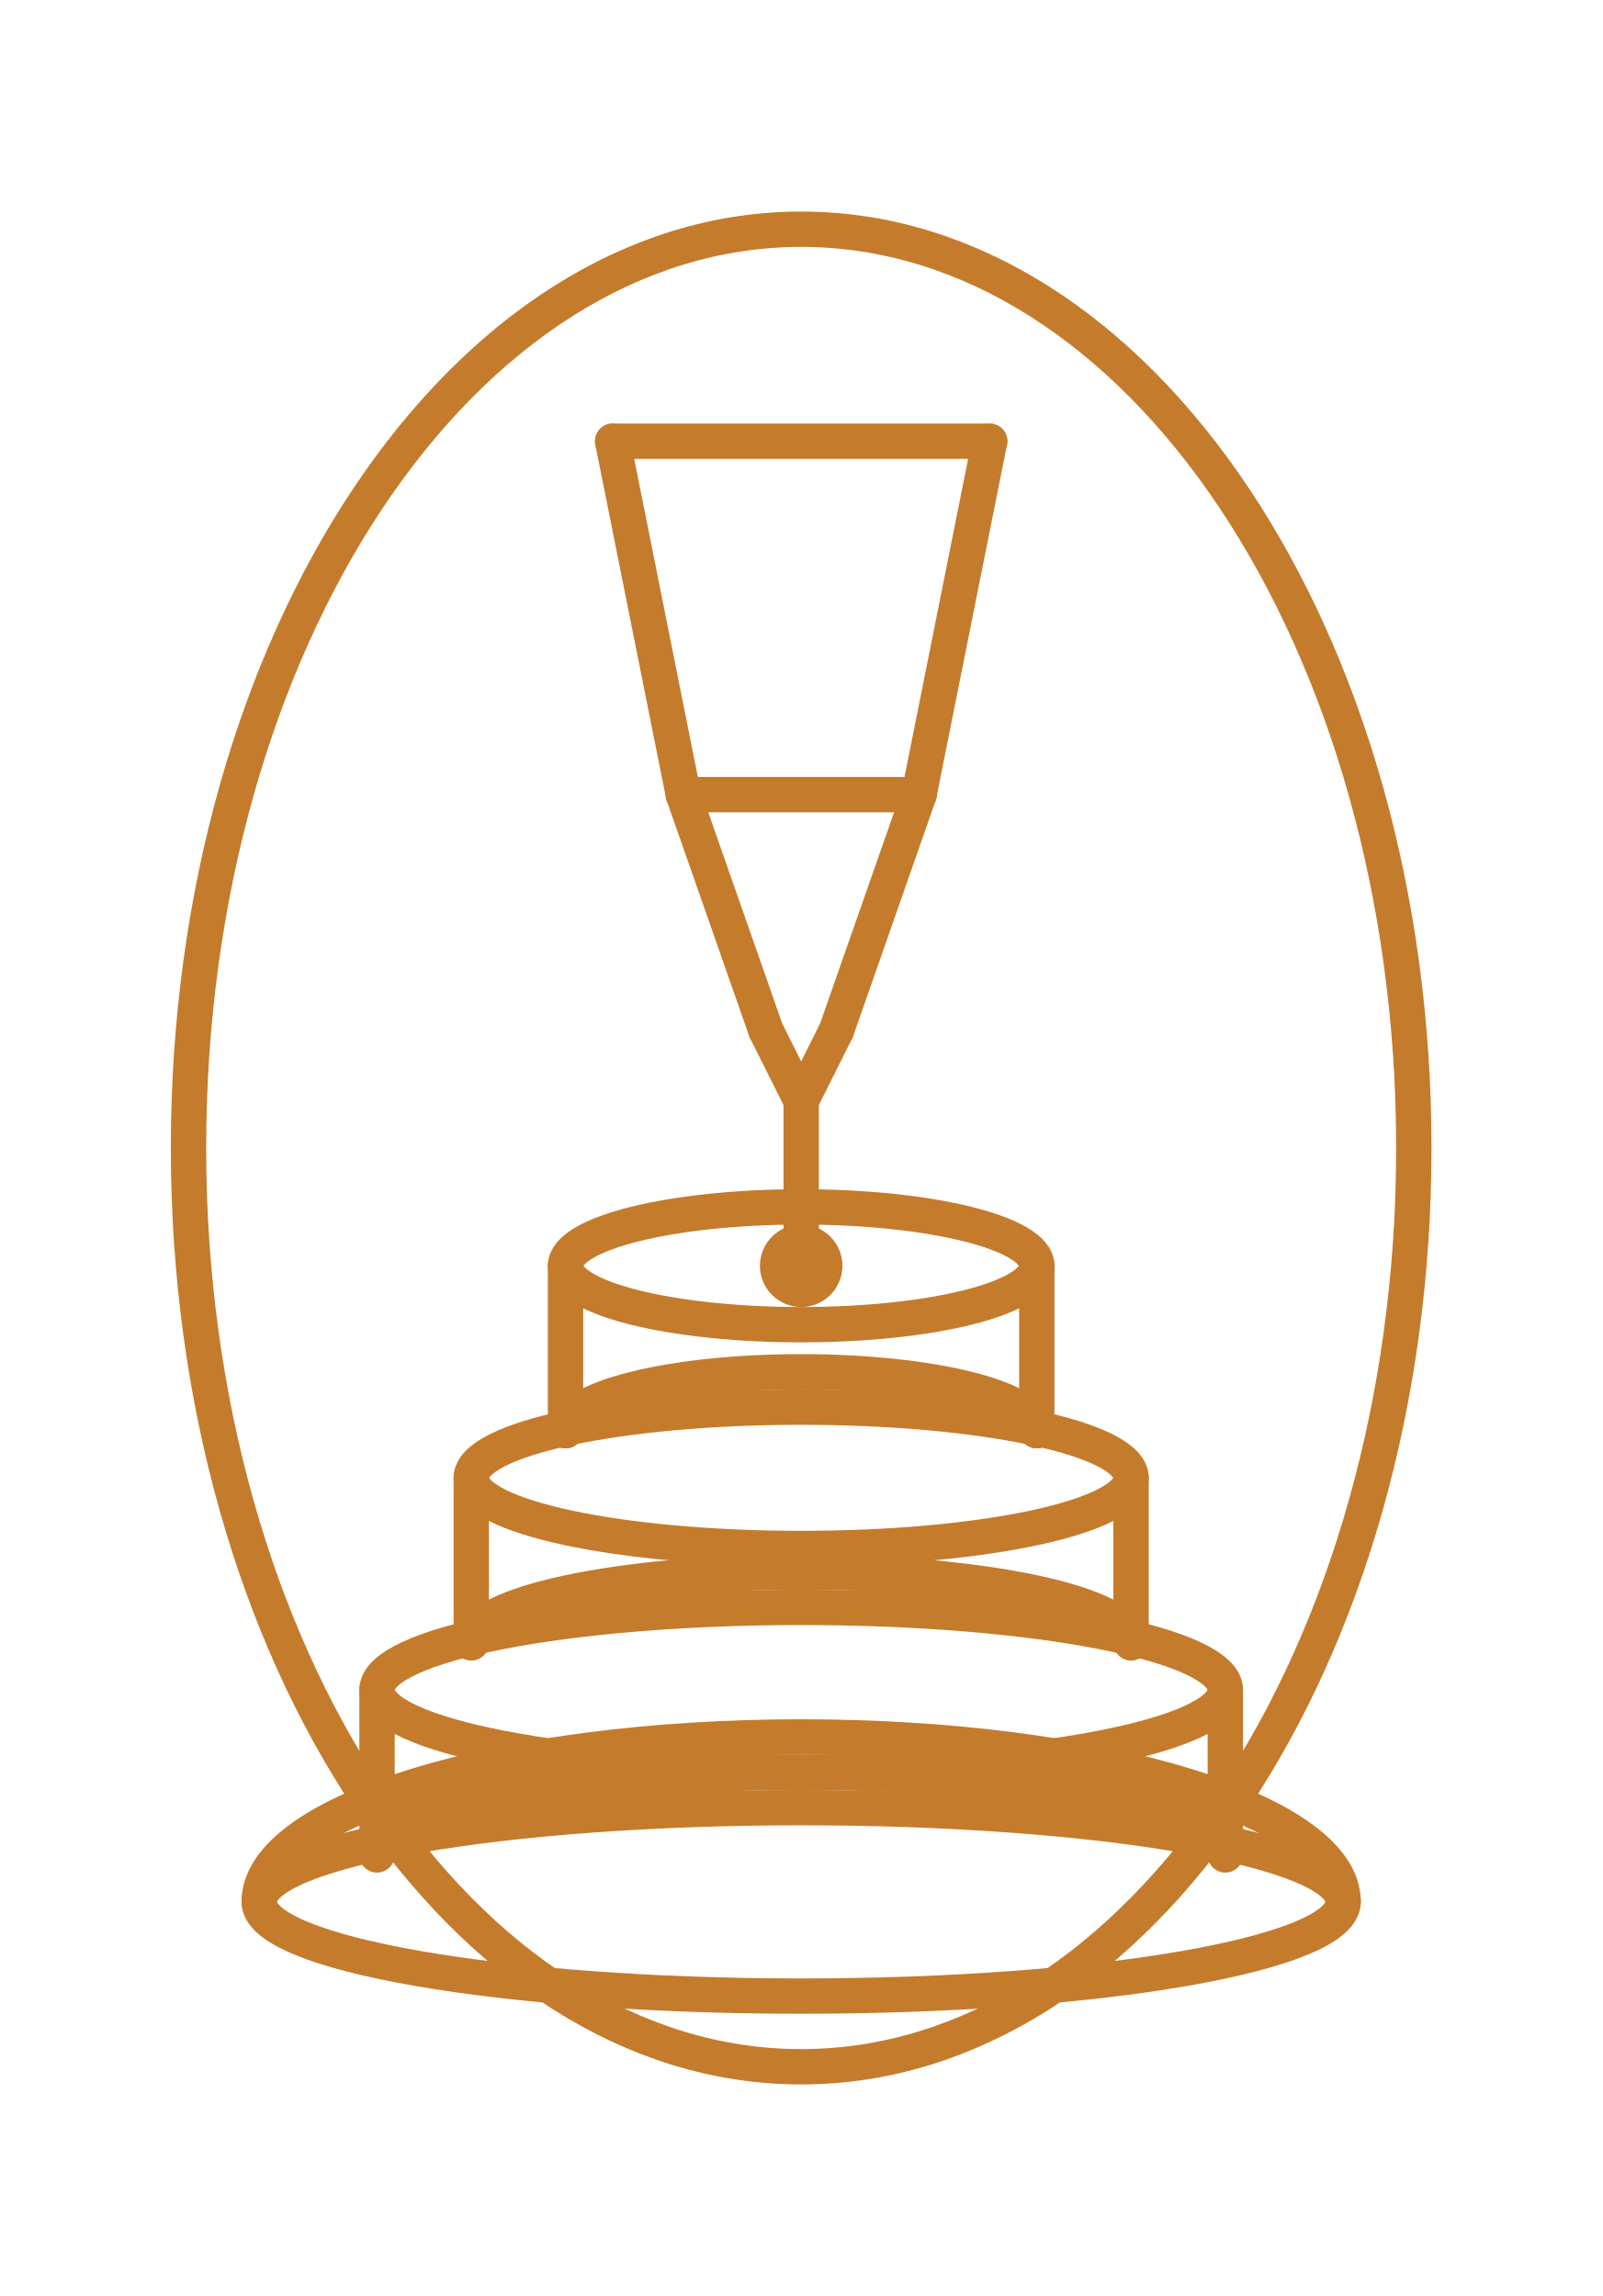
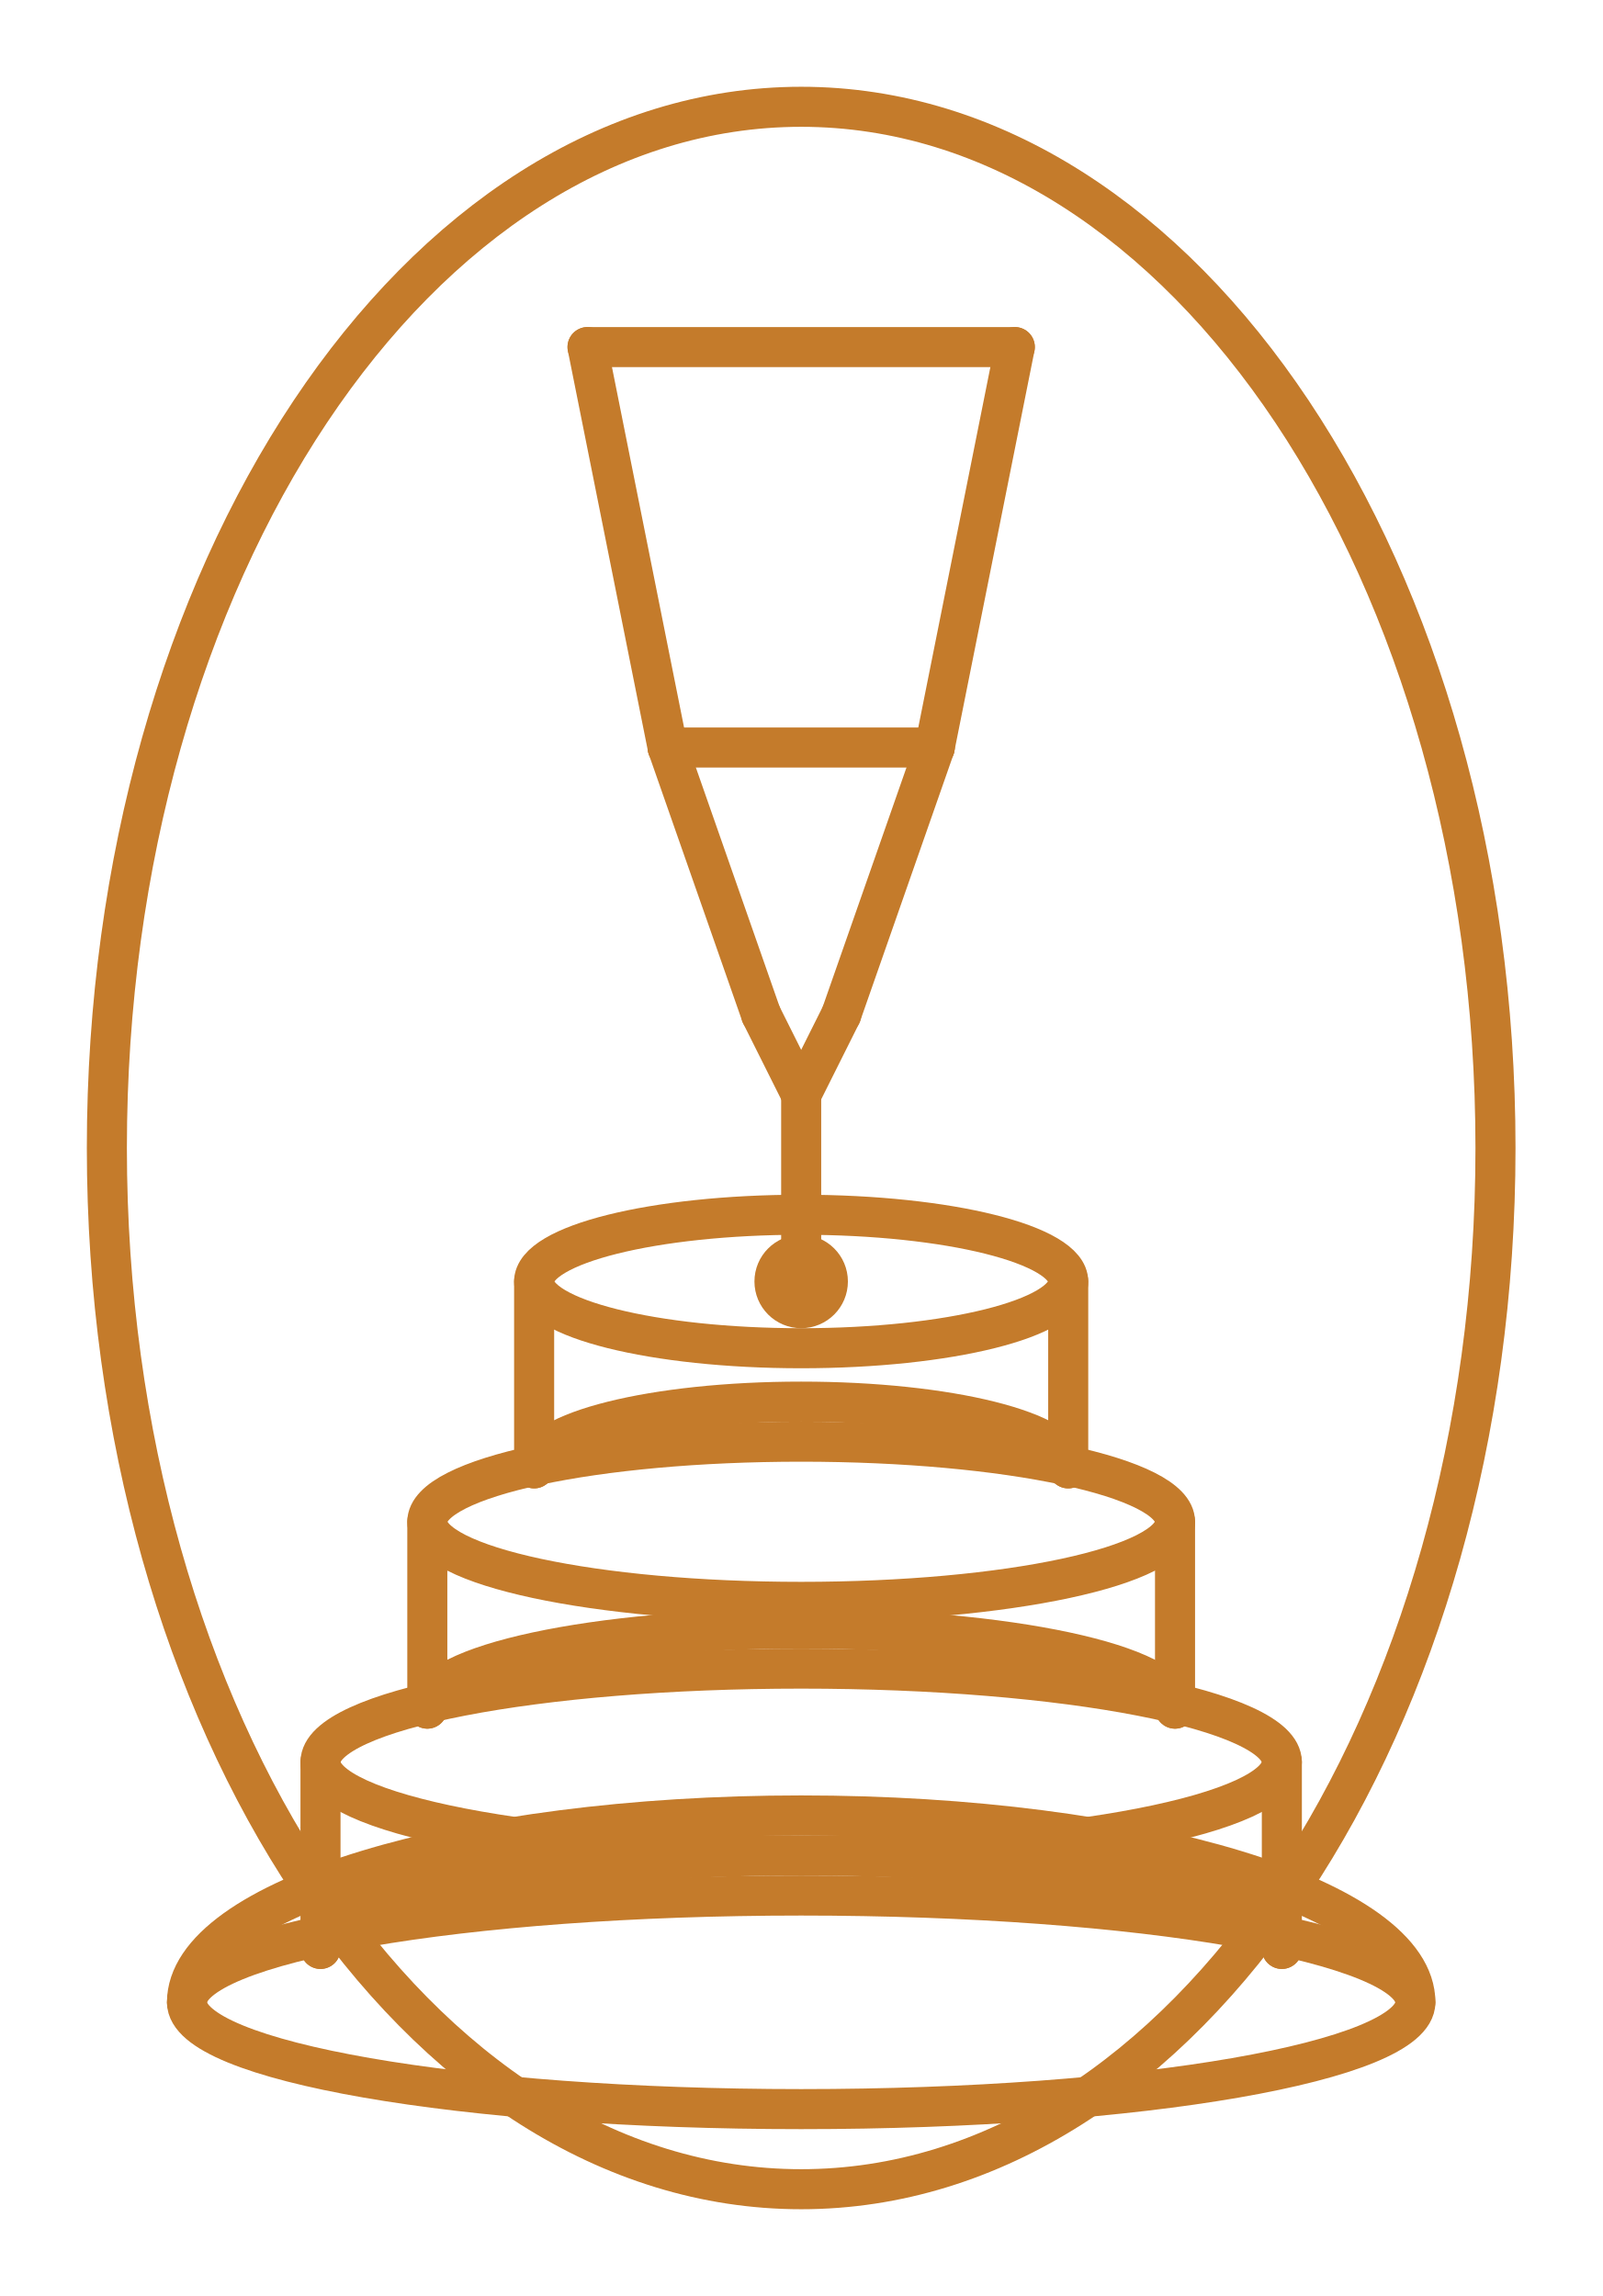
- <svg xmlns="http://www.w3.org/2000/svg" width="4in" height="5.733in" viewBox="-8 -8 136 188" role="img" aria-label="FORGE guild mark">
+ <svg xmlns="http://www.w3.org/2000/svg" width="4in" height="5.733in" viewBox="0 0 120 172" role="img" aria-label="FORGE guild mark">
  <rect width="100%" height="100%" fill="none" />
  <g stroke="#C47B2B" stroke-width="3" stroke-linejoin="round" stroke-linecap="round" fill="none">
    <ellipse cx="60" cy="86" rx="52" ry="78" />
    <line x1="44" y1="26" x2="76" y2="26" />
    <line x1="44" y1="26" x2="50" y2="56" />
    <line x1="76" y1="26" x2="70" y2="56" />
    <line x1="50" y1="56" x2="70" y2="56" />
    <line x1="50" y1="56" x2="57" y2="76" />
    <line x1="70" y1="56" x2="63" y2="76" />
    <line x1="57" y1="76" x2="60" y2="82" />
    <line x1="63" y1="76" x2="60" y2="82" />
    <line x1="60" y1="82" x2="60" y2="96" />
    <circle cx="60" cy="96" r="2" />
    <ellipse cx="60" cy="96" rx="20" ry="5" />
    <line x1="40" y1="96" x2="40" y2="110" />
    <line x1="80" y1="96" x2="80" y2="110" />
    <path d="M40 110 A20 5 0 0 1 80 110" />
    <ellipse cx="60" cy="114" rx="28" ry="6" />
    <line x1="32" y1="114" x2="32" y2="128" />
    <line x1="88" y1="114" x2="88" y2="128" />
    <path d="M32 128 A28 6 0 0 1 88 128" />
    <ellipse cx="60" cy="132" rx="36" ry="7" />
    <line x1="24" y1="132" x2="24" y2="146" />
    <line x1="96" y1="132" x2="96" y2="146" />
    <path d="M24 146 A36 7 0 0 1 96 146" />
    <ellipse cx="60" cy="150" rx="46" ry="8" />
    <path d="M14 150 A46 14 0 0 1 106 150" />
  </g>
</svg>
